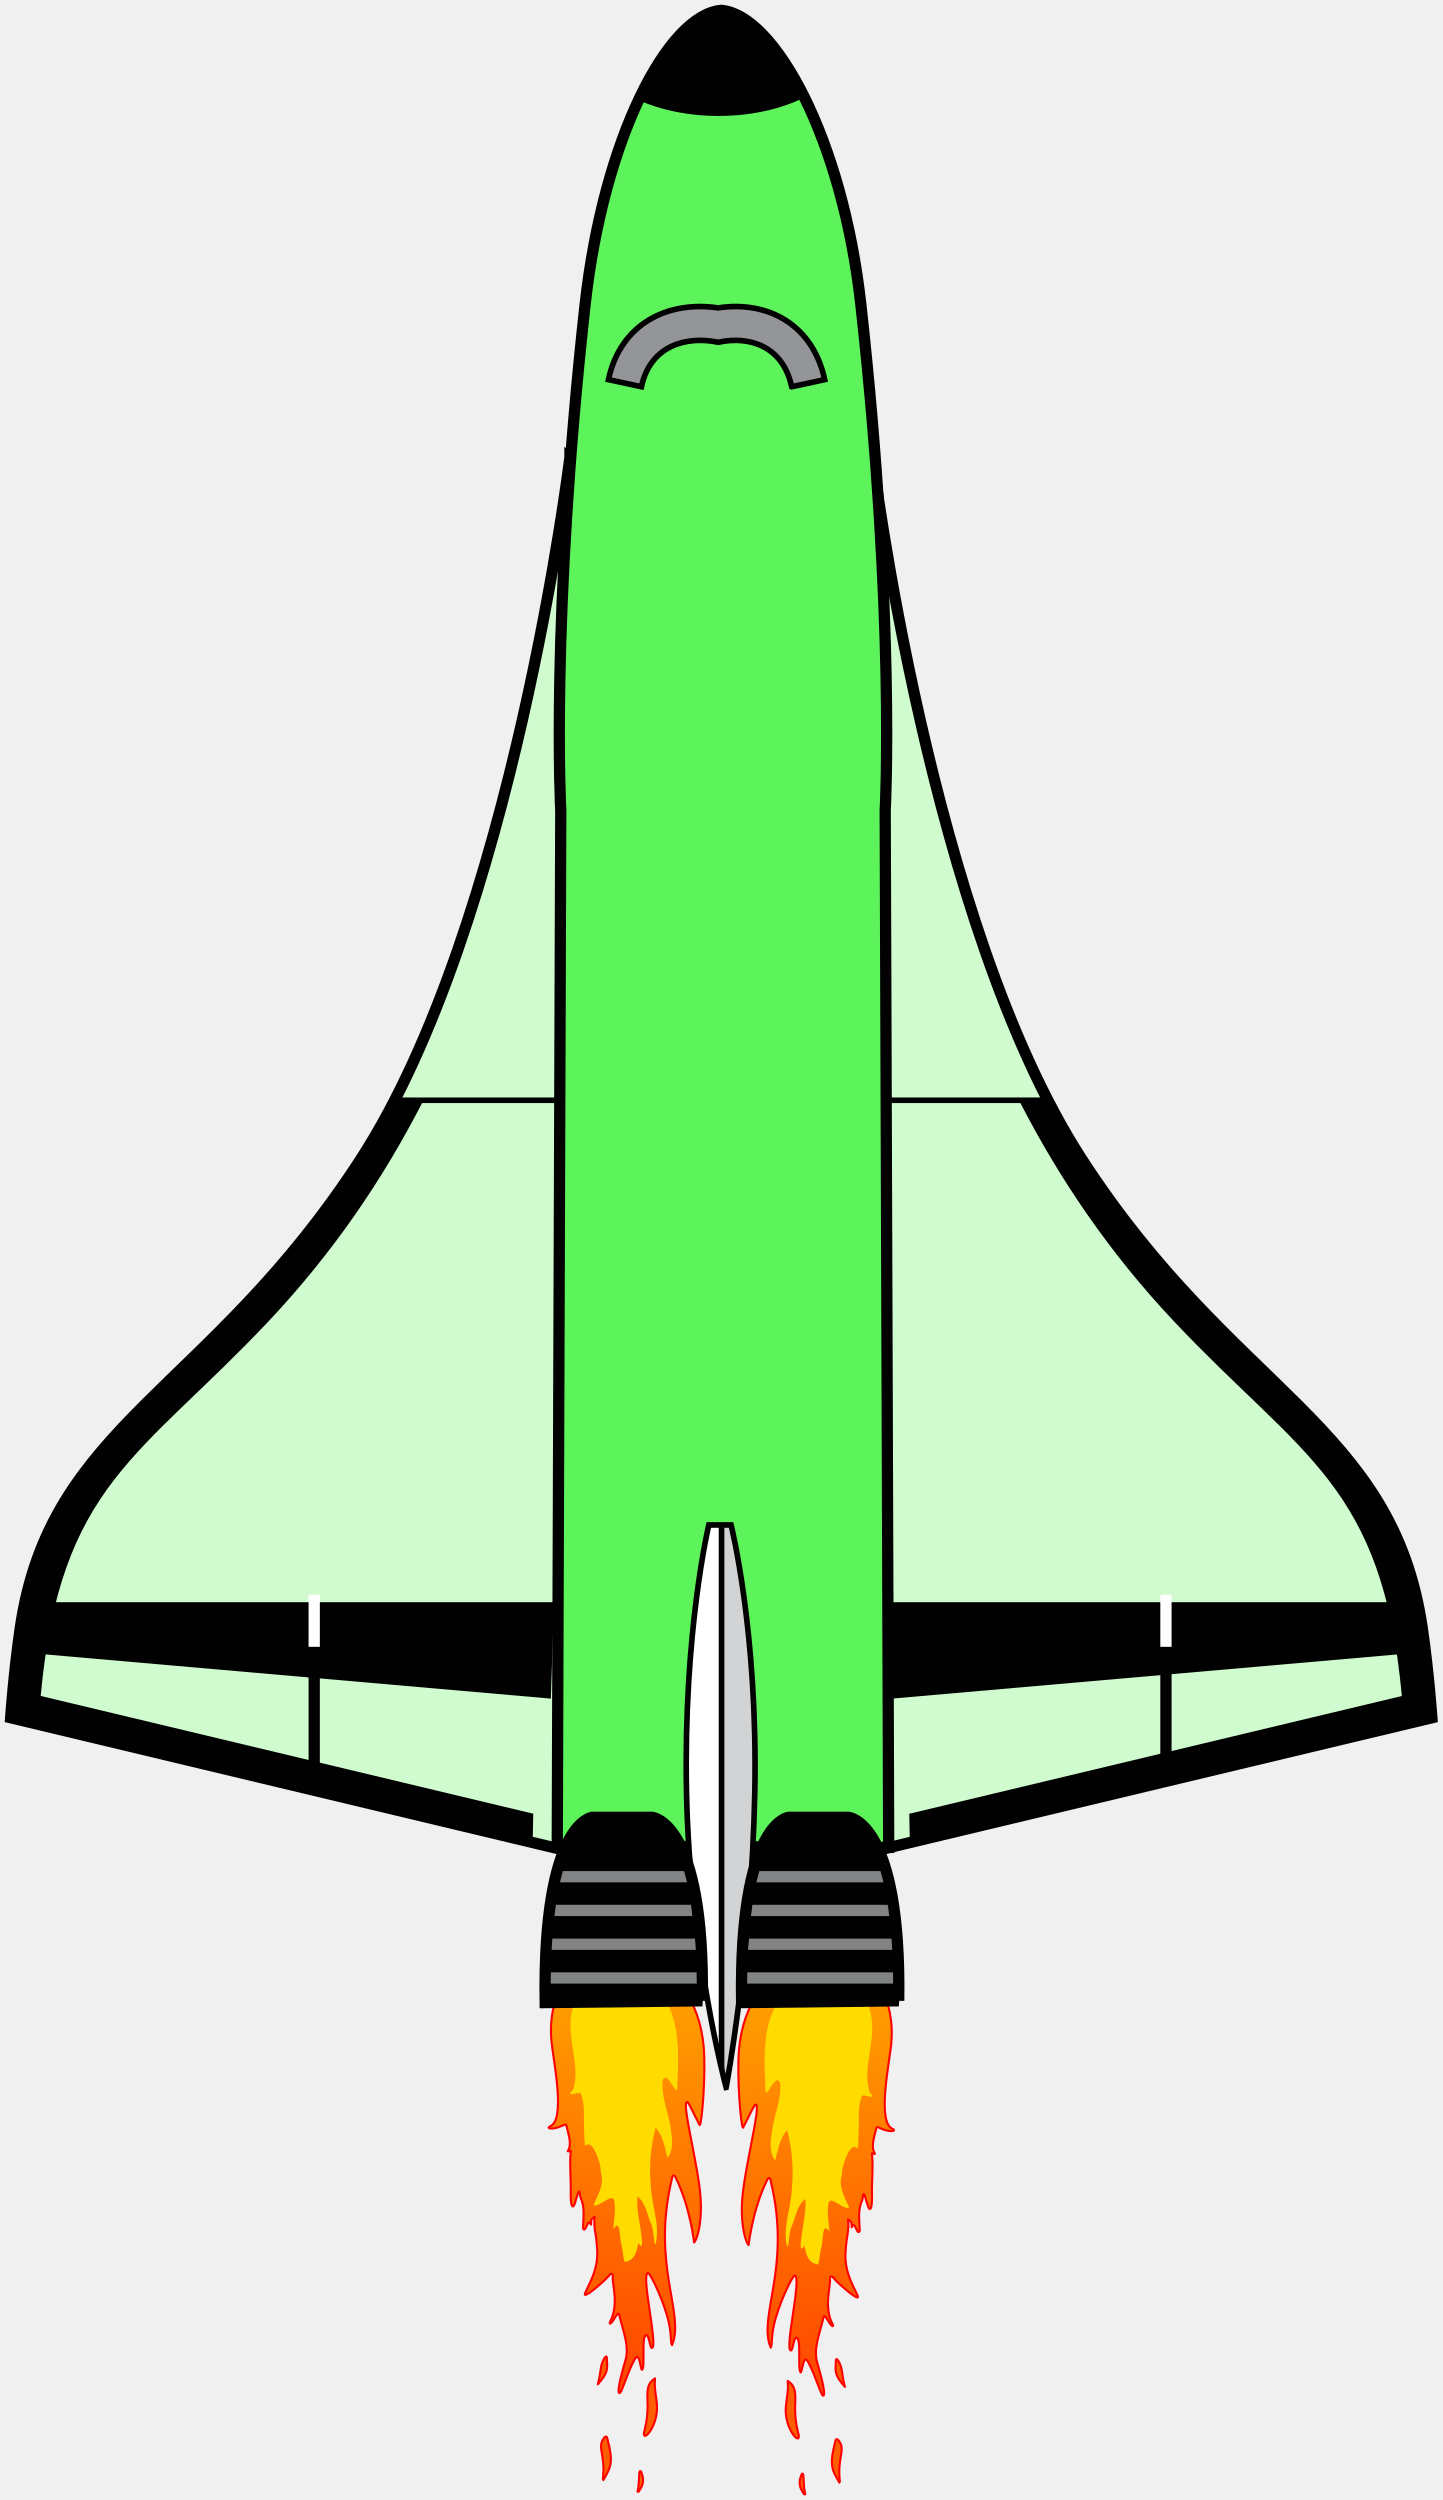
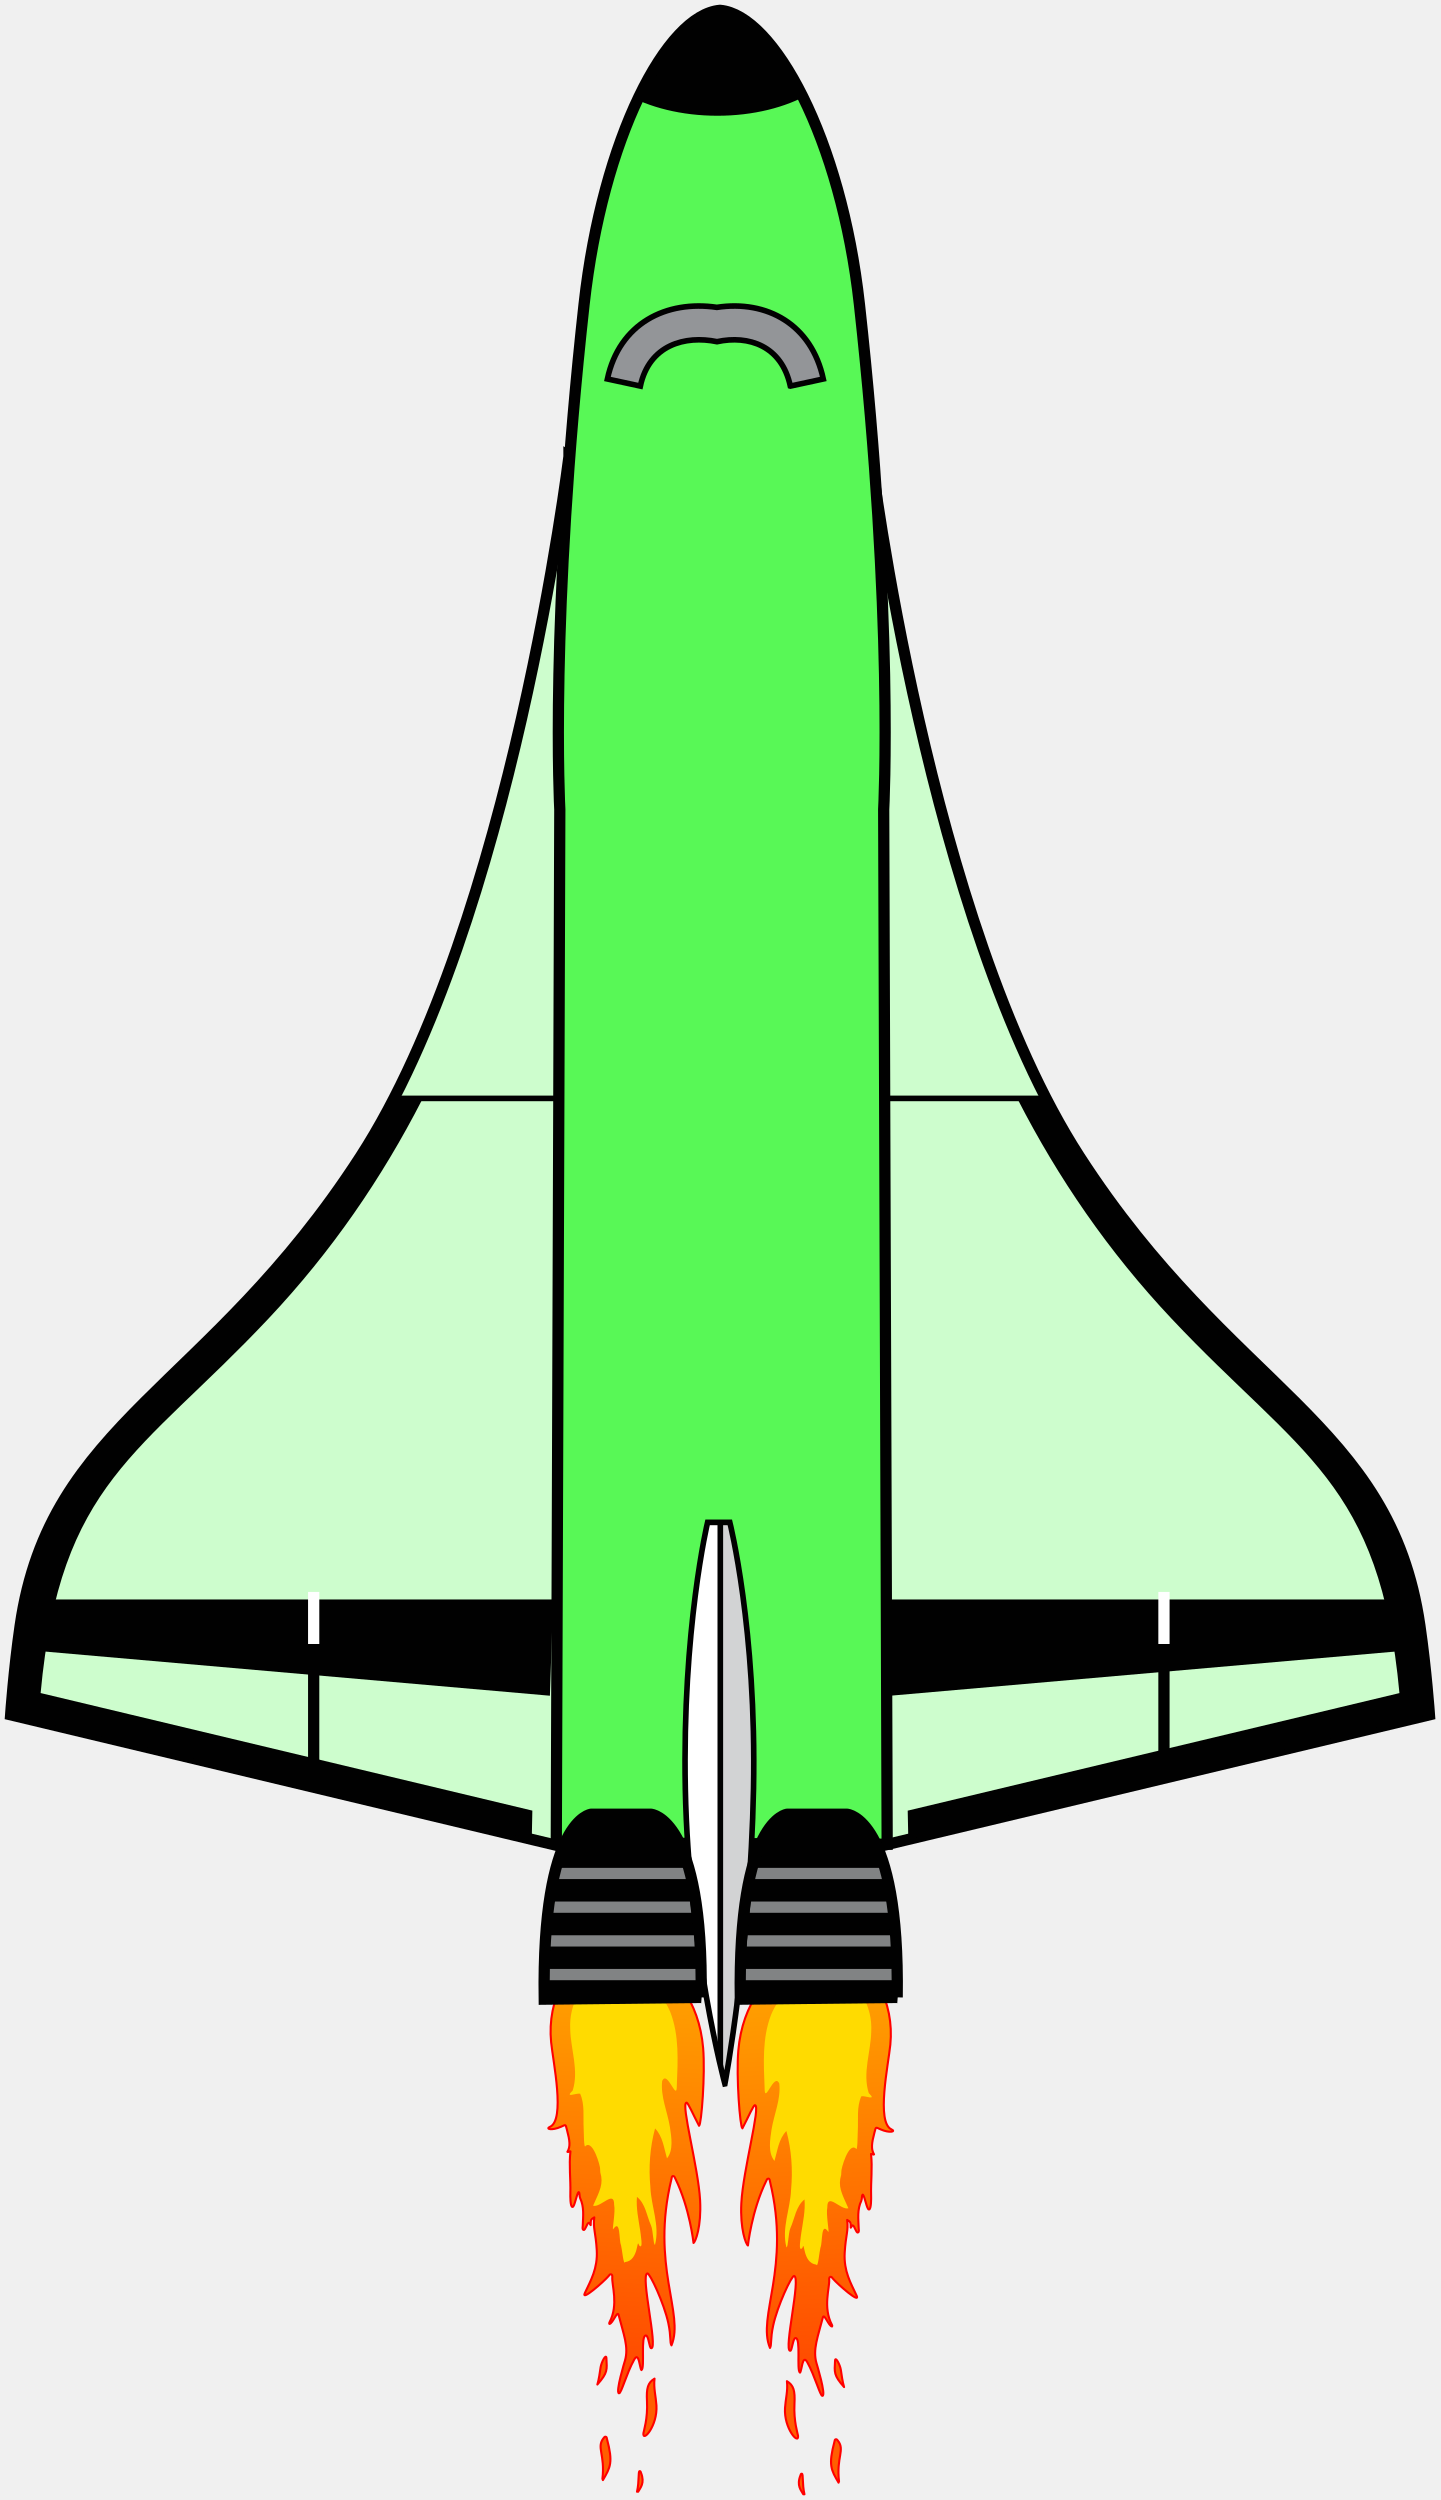
- <svg xmlns="http://www.w3.org/2000/svg" xmlns:xlink="http://www.w3.org/1999/xlink" id="Layer_1" xml:space="preserve" overflow="visible" viewBox="0 0 307.622 533.125" version="1.1" enable-background="new 0 0 311.226 677.024" width="307.622" height="533.125" style="overflow:visible">
+ <svg xmlns="http://www.w3.org/2000/svg" xmlns:xlink="http://www.w3.org/1999/xlink" id="Layer_1" xml:space="preserve" overflow="visible" viewBox="0 0 307.622 534.038" version="1.1" enable-background="new 0 0 311.226 677.024" width="307.622" height="534.038" style="overflow:visible">
  <defs id="defs553">
    <clipPath id="XMLID_199_-5">
      <use height="100%" width="100%" y="0" x="0" id="use510-1" xlink:href="#XMLID_177_-3" />
    </clipPath>
    <linearGradient xlink:href="#linearGradient4185-9" id="linearGradient4191" x1="230.759" y1="1449.58" x2="187.824" y2="661.521" gradientUnits="userSpaceOnUse" />
    <linearGradient id="linearGradient4185-9">
      <stop id="stop4195" offset="0" style="stop-color:#ff4a00;stop-opacity:1" />
      <stop id="stop4197" offset="1" style="stop-color:#ffc600;stop-opacity:1" />
    </linearGradient>
    <linearGradient xlink:href="#linearGradient4185-9" id="linearGradient4364" gradientUnits="userSpaceOnUse" x1="230.759" y1="1449.58" x2="187.824" y2="661.521" />
  </defs>
  <g id="g3" transform="translate(-1.801355,-192.1282)">
    <g id="g117">
      <g id="XMLID_53_">
        <path style="fill:#ffffff" id="path120" d="m 187.88,289.65 c 0,0 12.229,99.575 44.513,149.52 32.286,49.947 66.371,56.477 72.719,100.22 1.361,9.361 2.042,19.049 2.042,19.049 l -117.23,28.029 -8.332,-292.74 6.29,-4.08" />
      </g>
    </g>
-     <g id="g176" style="fill:#d0fbcf;fill-opacity:1">
-       <g id="g178" style="fill:#d0fbcf;fill-opacity:1">
-         <path stroke-miterlimit="3.864" d="m 187.88,289.65 c 0,0 12.229,99.575 44.513,149.52 32.286,49.947 66.371,56.477 72.719,100.22 1.361,9.361 2.042,19.049 2.042,19.049 l -117.23,28.029 -8.332,-292.74 6.29,-4.08 z" id="path180" style="fill:#d0fbcf;fill-opacity:1;stroke:#010101;stroke-width:2.401;stroke-miterlimit:3.864" />
+     <g id="g176" style="fill:#cdfdcd;fill-opacity:1">
+       <g id="g178" style="fill:#cdfdcd;fill-opacity:1">
+         <path stroke-miterlimit="3.864" d="m 187.88,289.65 c 0,0 12.229,99.575 44.513,149.52 32.286,49.947 66.371,56.477 72.719,100.22 1.361,9.361 2.042,19.049 2.042,19.049 l -117.23,28.029 -8.332,-292.74 6.29,-4.08 z" id="path180" style="fill:#cdfdcd;fill-opacity:1;stroke:#010101;stroke-width:2.401;stroke-miterlimit:3.864" />
      </g>
    </g>
    <g id="g122">
      <g id="g124">
        <g id="g126">
          <defs id="defs128">
            <path d="m 187.88,289.65 c 0,0 12.229,99.575 44.513,149.52 32.286,49.947 66.371,56.477 72.719,100.22 1.361,9.361 2.042,19.049 2.042,19.049 l -117.23,28.029 -8.332,-292.74 6.29,-4.08" id="XMLID_149_" />
          </defs>
          <clipPath id="XMLID_185_">
            <use height="100%" width="100%" y="0" x="0" id="use132" xlink:href="#XMLID_149_" />
          </clipPath>
          <g id="g134" clip-path="url(#XMLID_185_)">
            <g id="g136">
              <path style="fill:#010101" id="path138" d="m 196.03,594.8 115.19,-19.201 0,-60.311 -72.037,-88.211 -19.92,0 c 8.555,16.664 19.27,32.371 32.844,46.783 27.422,29.113 44.479,34.73 48.635,79.939 l -105.04,25.111 0.33,15.89" />
            </g>
          </g>
        </g>
      </g>
    </g>
    <g id="g140">
      <g id="g142">
        <g id="g144">
          <defs id="defs146">
            <path d="m 187.88,289.65 c 0,0 12.229,99.575 44.513,149.52 32.286,49.947 66.371,56.477 72.719,100.22 1.361,9.361 2.042,19.049 2.042,19.049 l -117.23,28.029 -8.332,-292.74 6.29,-4.08" id="XMLID_151_" />
          </defs>
          <clipPath id="XMLID_186_">
            <use height="100%" width="100%" y="0" x="0" id="use150" xlink:href="#XMLID_151_" />
          </clipPath>
          <g id="g152" clip-path="url(#XMLID_186_)">
            <g id="g154">
              <polyline style="fill:#010101" id="polyline156" points="191.28 533.8 310.55 533.8 310.55 543.99 191.96 554.36 191.28 533.8" />
            </g>
          </g>
        </g>
      </g>
    </g>
    <g id="g158">
      <g id="g160">
        <g id="g162">
          <defs id="defs164">
            <path d="m 187.88,289.65 c 0,0 12.229,99.575 44.513,149.52 32.286,49.947 66.371,56.477 72.719,100.22 1.361,9.361 2.042,19.049 2.042,19.049 l -117.23,28.029 -8.332,-292.74 6.29,-4.08" id="XMLID_153_" />
          </defs>
          <clipPath id="XMLID_187_">
            <use height="100%" width="100%" y="0" x="0" id="use168" xlink:href="#XMLID_153_" />
          </clipPath>
          <g id="g170" clip-path="url(#XMLID_187_)">
            <g id="g172">
              <line style="fill:none;stroke:#010101;stroke-width:1.201;stroke-miterlimit:3.864" id="line174" y1="426.76" stroke-miterlimit="3.864" x2="181.58" x1="233.07" y2="426.76" />
            </g>
          </g>
        </g>
      </g>
    </g>
    <g id="g188">
      <g id="g190" />
    </g>
    <g id="g4727">
      <g id="g194">
        <g id="g196">
          <line id="line198" y1="570.17" stroke-miterlimit="3.864" x2="250.44" x1="250.44" y2="539.38" style="fill:none;stroke:#010101;stroke-width:2.401;stroke-miterlimit:3.864" />
        </g>
      </g>
      <g id="g200">
        <g id="g202">
          <line id="line204" y1="543.31" stroke-miterlimit="3.864" x2="250.44" x1="250.44" y2="532.19" style="fill:none;stroke:#ffffff;stroke-width:2.401;stroke-miterlimit:3.864" />
        </g>
      </g>
    </g>
    <g id="g306">
      <g id="XMLID_59_">
        <path style="fill:#ffffff" id="path309" d="m 123.34,289.65 c 0,0 -12.225,99.575 -44.511,149.52 -32.286,49.947 -66.368,56.477 -72.72,100.22 -1.361,9.361 -2.039,19.049 -2.039,19.049 l 117.23,28.029 8.33,-292.74 -6.29,-4.08" />
      </g>
    </g>
-     <g id="g365" style="fill:#d0fbcf;fill-opacity:1">
-       <g id="g367" style="fill:#d0fbcf;fill-opacity:1">
-         <path stroke-miterlimit="3.864" d="m 123.34,289.65 c 0,0 -12.225,99.575 -44.511,149.52 -32.286,49.947 -66.368,56.477 -72.72,100.22 -1.361,9.361 -2.039,19.049 -2.039,19.049 l 117.23,28.029 8.33,-292.74 -6.29,-4.08 z" id="path369" style="fill:#d0fbcf;fill-opacity:1;stroke:#010101;stroke-width:2.401;stroke-miterlimit:3.864" />
+     <g id="g365" style="fill:#cdfdcd;fill-opacity:1">
+       <g id="g367" style="fill:#cdfdcd;fill-opacity:1">
+         <path stroke-miterlimit="3.864" d="m 123.34,289.65 c 0,0 -12.225,99.575 -44.511,149.52 -32.286,49.947 -66.368,56.477 -72.72,100.22 -1.361,9.361 -2.039,19.049 -2.039,19.049 l 117.23,28.029 8.33,-292.74 -6.29,-4.08 z" id="path369" style="fill:#cdfdcd;fill-opacity:1;stroke:#010101;stroke-width:2.401;stroke-miterlimit:3.864" />
      </g>
    </g>
    <g id="g311">
      <g id="g313">
        <g id="g315">
          <defs id="defs317">
            <path d="m 123.34,289.65 c 0,0 -12.225,99.575 -44.511,149.52 -32.286,49.947 -66.368,56.477 -72.72,100.22 -1.361,9.361 -2.039,19.049 -2.039,19.049 l 117.23,28.029 8.33,-292.74 -6.29,-4.08" id="XMLID_163_" />
          </defs>
          <clipPath id="XMLID_192_">
            <use height="100%" width="100%" y="0" x="0" id="use321" xlink:href="#XMLID_163_" />
          </clipPath>
          <g id="g323" clip-path="url(#XMLID_192_)">
            <g id="g325">
              <path style="fill:#010101" id="path327" d="M 115.19,594.8 0,575.59 l 0,-60.311 72.042,-88.211 19.913,0 c -8.549,16.664 -19.266,32.371 -32.845,46.783 -27.416,29.113 -44.468,34.73 -48.63,79.939 l 105.04,25.111 -0.33,15.9" />
            </g>
          </g>
        </g>
      </g>
    </g>
    <g id="g329">
      <g id="g331">
        <g id="g333">
          <defs id="defs335">
            <path d="m 123.34,289.65 c 0,0 -12.225,99.575 -44.511,149.52 -32.286,49.947 -66.368,56.477 -72.72,100.22 -1.361,9.361 -2.039,19.049 -2.039,19.049 l 117.23,28.029 8.33,-292.74 -6.29,-4.08" id="XMLID_165_" />
          </defs>
          <clipPath id="XMLID_193_">
            <use height="100%" width="100%" y="0" x="0" id="use339" xlink:href="#XMLID_165_" />
          </clipPath>
          <g id="g341" clip-path="url(#XMLID_193_)">
            <g id="g343">
              <polyline style="fill:#010101" id="polyline345" points="119.95 533.8 0.678 533.8 0.678 543.99 119.27 554.36 119.95 533.8" />
            </g>
          </g>
        </g>
      </g>
    </g>
    <g id="g347">
      <g id="g349">
        <g id="g351">
          <defs id="defs353">
            <path d="m 123.34,289.65 c 0,0 -12.225,99.575 -44.511,149.52 -32.286,49.947 -66.368,56.477 -72.72,100.22 -1.361,9.361 -2.039,19.049 -2.039,19.049 l 117.23,28.029 8.33,-292.74 -6.29,-4.08" id="XMLID_167_" />
          </defs>
          <clipPath id="XMLID_194_">
            <use height="100%" width="100%" y="0" x="0" id="use357" xlink:href="#XMLID_167_" />
          </clipPath>
          <g id="g359" clip-path="url(#XMLID_194_)">
            <g id="g361">
              <line style="fill:none;stroke:#010101;stroke-width:1.201;stroke-miterlimit:3.864" id="line363" y1="426.76" stroke-miterlimit="3.864" x2="129.63" x1="78.154" y2="426.76" />
            </g>
          </g>
        </g>
      </g>
    </g>
-     <g id="g385" style="fill:#5df35b;fill-opacity:1">
-       <g id="XMLID_61_" style="fill:#5df35b;fill-opacity:1">
-         <path style="fill:#5df35b;fill-opacity:1" id="path388" d="m 120.63,585.78 70.684,0.309 -0.744,-221.04 c 0,0 2.228,-40.964 -5.187,-107.94 -3.918,-35.384 -18.368,-61.818 -29.774,-62.776 -11.409,0.958 -25.12,27.392 -29.038,62.776 -7.41,66.978 -5.187,107.94 -5.187,107.94 l -0.75,220.73" />
+     <g id="g385" style="fill:#58f856;fill-opacity:1">
+       <g id="XMLID_61_" style="fill:#58f856;fill-opacity:1">
+         <path style="fill:#58f856;fill-opacity:1" id="path388" d="m 120.63,585.78 70.684,0.309 -0.744,-221.04 c 0,0 2.228,-40.964 -5.187,-107.94 -3.918,-35.384 -18.368,-61.818 -29.774,-62.776 -11.409,0.958 -25.12,27.392 -29.038,62.776 -7.41,66.978 -5.187,107.94 -5.187,107.94 l -0.75,220.73" />
      </g>
    </g>
    <g id="g390">
      <g id="g392">
        <g id="g394">
          <defs id="defs396">
            <path d="m 120.63,585.78 70.684,0.309 -0.744,-221.04 c 0,0 2.228,-40.964 -5.187,-107.94 -3.918,-35.384 -18.368,-61.818 -29.774,-62.776 -11.409,0.958 -25.12,27.392 -29.038,62.776 -7.41,66.978 -5.187,107.94 -5.187,107.94 l -0.75,220.73" id="XMLID_169_" />
          </defs>
          <clipPath id="XMLID_195_">
            <use height="100%" width="100%" y="0" x="0" id="use400" xlink:href="#XMLID_169_" />
          </clipPath>
          <g id="g402" clip-path="url(#XMLID_195_)">
            <g id="g404">
              <path style="fill:#010101" id="path406" d="m 127.6,200.45 c 0,-8.729 12.286,-15.803 27.438,-15.803 15.158,0 27.443,7.074 27.443,15.803 0,8.73 -12.285,15.805 -27.443,15.805 -15.15,-0.01 -27.44,-7.08 -27.44,-15.81 z" />
            </g>
          </g>
        </g>
      </g>
    </g>
    <g id="g408">
      <g id="g410">
        <g id="g412">
          <defs id="defs414">
            <path d="m 120.63,585.78 70.684,0.309 -0.744,-221.04 c 0,0 2.228,-40.964 -5.187,-107.94 -3.918,-35.384 -18.368,-61.818 -29.774,-62.776 -11.409,0.958 -25.12,27.392 -29.038,62.776 -7.41,66.978 -5.187,107.94 -5.187,107.94 l -0.75,220.73" id="XMLID_171_" />
          </defs>
          <clipPath id="XMLID_196_">
            <use height="100%" width="100%" y="0" x="0" id="use418" xlink:href="#XMLID_171_" />
          </clipPath>
          <g id="g420" clip-path="url(#XMLID_196_)">
            <g id="g422">
              <path style="fill:none;stroke:#010101;stroke-width:1.201;stroke-miterlimit:3.864" id="path424" d="m 127.6,200.45 c 0,-8.729 12.286,-15.803 27.438,-15.803 15.158,0 27.443,7.074 27.443,15.803 0,8.73 -12.285,15.805 -27.443,15.805 -15.15,-0.01 -27.44,-7.08 -27.44,-15.81 z" stroke-miterlimit="3.864" />
            </g>
          </g>
        </g>
      </g>
    </g>
    <g id="g426">
      <g id="g428">
        <path stroke-miterlimit="3.864" d="m 120.63,585.78 70.684,0.309 -0.744,-221.04 c 0,0 2.228,-40.964 -5.187,-107.94 -3.918,-35.384 -18.368,-61.818 -29.774,-62.776 -11.409,0.958 -25.12,27.392 -29.038,62.776 -7.41,66.978 -5.187,107.94 -5.187,107.94 l -0.75,220.73 z" id="path430" style="fill:none;stroke:#010101;stroke-width:2.401;stroke-miterlimit:3.864" />
      </g>
    </g>
    <g id="g432">
      <g id="g434">
        <path d="m 170.63,274.6 c -1.85,-8.596 -8.885,-10.942 -15.665,-9.483 -6.836,-1.411 -14.483,0.678 -16.376,9.483 l -7.039,-1.517 c 2.557,-11.884 12.556,-16.885 23.387,-15.299 10.746,-1.626 20.231,3.674 22.731,15.299 l -7.03,1.52 z" id="path436" style="fill:#939598" />
      </g>
    </g>
    <g id="g438">
      <g id="g440">
        <path stroke-miterlimit="3.864" d="m 170.63,274.6 c -1.85,-8.596 -8.885,-10.942 -15.665,-9.483 -6.836,-1.411 -14.483,0.678 -16.376,9.483 l -7.039,-1.517 c 2.557,-11.884 12.556,-16.885 23.387,-15.299 10.746,-1.626 20.231,3.674 22.731,15.299 l -7.03,1.52 z" id="path442" style="fill:none;stroke:#010101;stroke-width:1.201;stroke-miterlimit:3.864" />
      </g>
    </g>
-     <g transform="translate(0.1717931,-1.388995)" style="overflow:visible" id="g4491">
+     <g transform="translate(0.298742,-0.4759646)" style="overflow:visible" id="g4491">
      <g id="g4207" transform="matrix(0.1491142,0,0,0.1491142,148.9251,482.8295)">
        <path id="path7-1" d="m 162.099,1626.868 c -2.891,-5.454 -10.032,-12.175 -4.03,-27.151 0.392,-0.978 0.521,-2.53 1.881,-2.355 2.476,0.319 0.339,14.17 3.816,29.506 -0.556,0 -1.112,0 -1.667,0 z" style="fill:#ff5e00;fill-opacity:1;stroke:#ff0000;stroke-width:3;stroke-linejoin:round;stroke-miterlimit:4;stroke-dasharray:none;stroke-opacity:1" />
        <path id="path9-9" d="m 230.132,1244.94 c -0.108,-7.994 -0.108,-7.994 -5.187,-11.082 1.986,16.127 -2.045,21.197 -3.523,47.001 -1.523,26.593 8.881,43.727 17.052,61.383 5.845,12.629 -26.853,-15.953 -33.992,-24.324 -0.942,-1.105 -1.84,-2.928 -3.526,-2.527 -1.731,0.411 -1.91,2.572 -1.794,3.854 1.044,11.487 -9.406,39.664 4.056,65.079 0.318,0.6 0.594,1.266 0.027,2.183 -4.711,-0.235 -11.324,-20.026 -13.144,-12.866 -6.988,27.498 -14.75,45.844 -9.061,65.513 0.292,1.011 13.911,45.533 8.544,46.776 -3.206,0.742 -10.784,-28.666 -21.79,-48.29 -7.006,-12.491 -7.762,12.703 -10.429,14.989 -5.206,-2.826 1.625,-49.894 -6.356,-49.531 -4.022,0.183 -4.776,18.526 -7.739,18.266 -9.623,-0.845 15.837,-105.034 5.676,-107.227 -3.501,-0.756 -23.948,42.799 -30.021,71.144 -4.204,19.624 -1.916,27.706 -4.543,31.948 -18.993,-45.334 30.314,-113.832 -0.025,-238.591 -0.363,-1.492 -0.184,-3.85 -2.281,-3.958 -1.857,-0.095 -2.449,2.037 -3.154,3.478 -20.794,42.537 -26.118,92.342 -26.118,92.342 -2.746,-1.449 -11.455,-23.209 -9.427,-61.036 2.537,-47.319 27.934,-138.698 19.516,-139.976 -2.226,-0.338 -9.116,16.378 -18.043,33.198 -3.308,-1.548 -9.031,-73.69 -5.823,-111.464 5.737,-67.551 42.571,-112.746 86.635,-131.663 12.792,-5.492 10.391,-9.592 25.111,-15.258 13.246,-5.098 7.41,7.177 24.151,9.089 58.445,6.675 87.863,69.502 81.873,129.422 -2.87,28.716 -20.505,111.51 1.686,121.355 6.857,3.042 -2.412,5.809 -15.749,-0.068 -7.318,-3.224 -6.363,-4.099 -8.615,4.327 -4.195,15.698 -5.086,24.196 -0.654,31.514 -1.701,1.002 -2.576,-1.121 -4.339,-0.652 2.254,19.943 -0.449,39.862 0.125,59.8 0.099,3.444 0.339,19.683 -3.074,19.859 -3.125,0.161 -6.008,-19.64 -8.885,-21.301 -1.736,0.839 -0.749,5.952 -2.033,8.643 -6.039,12.646 -4.243,25.98 -3.817,39.225 0.071,2.212 1.096,5.705 -1.202,6.354 -2.546,0.719 -4.773,-9.974 -7.349,-10.186 -1.805,-0.149 -1.24,2.22 -2.759,3.258 z" style="fill:url(#linearGradient4364);fill-opacity:1;stroke:#ff0000;stroke-width:3;stroke-linejoin:round;stroke-miterlimit:4;stroke-dasharray:none;stroke-opacity:1" />
        <path id="path11-0" d="m 138.666,1464.852 c 9.685,5.913 11.763,13.458 10.791,32.427 -1.29,25.185 4.843,43.152 5.122,45.701 1.532,14.012 -20.472,-10.045 -18.651,-39.73 0.768,-12.53 4.296,-24.824 2.738,-38.398 z" style="fill:#ff5e00;fill-opacity:1;stroke:#ff0000;stroke-width:3;stroke-linejoin:round;stroke-miterlimit:4;stroke-dasharray:none;stroke-opacity:1" />
        <path id="path13-95" d="m 212.615,1610.234 c -10.764,-18.435 -14.842,-24.983 -5.776,-59.171 0.3,-1.13 0.237,-2.706 1.79,-2.993 1.447,-0.268 2.222,0.995 2.973,1.933 10.701,13.358 -2.434,23.396 1.717,58.605 0.026,0.226 -0.198,0.481 -0.704,1.626 z" style="fill:#ff5e00;fill-opacity:1;stroke:#ff0000;stroke-width:3;stroke-linejoin:round;stroke-miterlimit:4;stroke-dasharray:none;stroke-opacity:1" />
        <path id="path15-50" d="m 220.545,1473.311 c -15.077,-17.044 -13.81,-20.97 -12.939,-37.828 0.365,-7.084 7.21,5.875 8.318,13.213 1.24,8.213 2.241,16.46 4.621,24.615 z" style="fill:#ff5e00;fill-opacity:1;stroke:#ff0000;stroke-width:3;stroke-linejoin:round;stroke-miterlimit:4;stroke-dasharray:none;stroke-opacity:1" />
        <path style="fill:#ffdb00;fill-opacity:1;stroke:none;stroke-width:2.094;stroke-linejoin:round;stroke-miterlimit:4;stroke-dasharray:none;stroke-opacity:1" d="m 216.361,1169.327 c -4.765,16.321 0.274,25.593 10.333,47.813 -10.723,3.364 -30.417,-23.431 -30.174,-1.31 -2.133,9.798 3.035,35.834 1.464,35.093 -10.947,-16.006 -8.078,15.863 -11.287,22.594 -1.668,6.361 -3.486,29.631 -5.943,24.36 -20.142,-2.194 -16.222,-36.188 -19.918,-23.971 -6.702,7.542 -2.079,-16.32 -1.608,-21.418 2.382,-15.868 6.001,-31.815 4.629,-47.958 -12.453,9.798 -13.995,27.404 -20.253,41.128 -3.105,7.545 -2.985,27.339 -5.622,27.489 -7.221,-27.621 5.626,-55.007 6.615,-82.627 2.639,-28.127 0.706,-56.786 -6.693,-84.092 -11.086,11.424 -12.835,28.394 -17.09,42.913 -9.585,-11.802 -6.312,-30.51 -4.174,-45.053 3.552,-21.845 13.524,-43.351 11.107,-65.732 -7.576,-17.181 -21.272,32.066 -21.045,6.112 -1.401,-34.95 -3.58,-71.576 9.311,-104.797 10.171,-24.367 29.561,-45.376 54.377,-55.09 10.526,-14.057 25.552,-6.727 37.762,-2.021 34.971,8.452 53.079,47.15 51.31,80.746 -0.479,29.461 -12.827,59.683 -3.549,88.65 11.966,11.595 -4.469,3.384 -10.648,4.531 -6.896,15.124 -4.17,33.213 -5.074,49.712 -0.333,6.6 -0.182,30.105 -2.727,25.224 -10.741,-9.514 -21.432,30.061 -20.826,32.71 l -0.129,2.502 z" id="path9-1" />
      </g>
      <g id="g4207-4" transform="matrix(-0.1491142,0,0,0.1491142,161.9961,482.2824)" style="overflow:visible">
        <path id="path7-1-1" d="m 162.099,1626.868 c -2.891,-5.454 -10.032,-12.175 -4.03,-27.151 0.392,-0.978 0.521,-2.53 1.881,-2.355 2.476,0.319 0.339,14.17 3.816,29.506 -0.556,0 -1.112,0 -1.667,0 z" style="fill:#ff5e00;fill-opacity:1;stroke:#ff0000;stroke-width:3;stroke-linejoin:round;stroke-miterlimit:4;stroke-dasharray:none;stroke-opacity:1" />
        <path id="path9-9-7" d="m 230.132,1244.94 c -0.108,-7.994 -0.108,-7.994 -5.187,-11.082 1.986,16.127 -2.045,21.197 -3.523,47.001 -1.523,26.593 8.881,43.727 17.052,61.383 5.845,12.629 -26.853,-15.953 -33.992,-24.324 -0.942,-1.105 -1.84,-2.928 -3.526,-2.527 -1.731,0.411 -1.91,2.572 -1.794,3.854 1.044,11.487 -9.406,39.664 4.056,65.079 0.318,0.6 0.594,1.266 0.027,2.183 -4.711,-0.235 -11.324,-20.026 -13.144,-12.866 -6.988,27.498 -14.75,45.844 -9.061,65.513 0.292,1.011 13.911,45.533 8.544,46.776 -3.206,0.742 -10.784,-28.666 -21.79,-48.29 -7.006,-12.491 -7.762,12.703 -10.429,14.989 -5.206,-2.826 1.625,-49.894 -6.356,-49.531 -4.022,0.183 -4.776,18.526 -7.739,18.266 -9.623,-0.845 15.837,-105.034 5.676,-107.227 -3.501,-0.756 -23.948,42.799 -30.021,71.144 -4.204,19.624 -1.916,27.706 -4.543,31.948 -18.993,-45.334 30.314,-113.832 -0.025,-238.591 -0.363,-1.492 -0.184,-3.85 -2.281,-3.958 -1.857,-0.095 -2.449,2.037 -3.154,3.478 -20.794,42.537 -26.118,92.342 -26.118,92.342 -2.746,-1.449 -11.455,-23.209 -9.427,-61.036 2.537,-47.319 27.934,-138.698 19.516,-139.976 -2.226,-0.338 -9.116,16.378 -18.043,33.198 -3.308,-1.548 -9.031,-73.69 -5.823,-111.464 5.737,-67.551 42.571,-112.746 86.635,-131.663 12.792,-5.492 10.391,-9.592 25.111,-15.258 13.246,-5.098 7.41,7.177 24.151,9.089 58.445,6.675 87.863,69.502 81.873,129.422 -2.87,28.716 -20.505,111.51 1.686,121.355 6.857,3.042 -2.412,5.809 -15.749,-0.068 -7.318,-3.224 -6.363,-4.099 -8.615,4.327 -4.195,15.698 -5.086,24.196 -0.654,31.514 -1.701,1.002 -2.576,-1.121 -4.339,-0.652 2.254,19.943 -0.449,39.862 0.125,59.8 0.099,3.444 0.339,19.683 -3.074,19.859 -3.125,0.161 -6.008,-19.64 -8.885,-21.301 -1.736,0.839 -0.749,5.952 -2.033,8.643 -6.039,12.646 -4.243,25.98 -3.817,39.225 0.071,2.212 1.096,5.705 -1.202,6.354 -2.546,0.719 -4.773,-9.974 -7.349,-10.186 -1.805,-0.149 -1.24,2.22 -2.759,3.258 z" style="fill:url(#linearGradient4191);fill-opacity:1;stroke:#ff0000;stroke-width:3;stroke-linejoin:round;stroke-miterlimit:4;stroke-dasharray:none;stroke-opacity:1" />
        <path id="path11-0-7" d="m 138.666,1464.852 c 9.685,5.913 11.763,13.458 10.791,32.427 -1.29,25.185 4.843,43.152 5.122,45.701 1.532,14.012 -20.472,-10.045 -18.651,-39.73 0.768,-12.53 4.296,-24.824 2.738,-38.398 z" style="fill:#ff5e00;fill-opacity:1;stroke:#ff0000;stroke-width:3;stroke-linejoin:round;stroke-miterlimit:4;stroke-dasharray:none;stroke-opacity:1" />
        <path id="path13-95-0" d="m 212.615,1610.234 c -10.764,-18.435 -14.842,-24.983 -5.776,-59.171 0.3,-1.13 0.237,-2.706 1.79,-2.993 1.447,-0.268 2.222,0.995 2.973,1.933 10.701,13.358 -2.434,23.396 1.717,58.605 0.026,0.226 -0.198,0.481 -0.704,1.626 z" style="fill:#ff5e00;fill-opacity:1;stroke:#ff0000;stroke-width:3;stroke-linejoin:round;stroke-miterlimit:4;stroke-dasharray:none;stroke-opacity:1" />
        <path id="path15-50-6" d="m 220.545,1473.311 c -15.077,-17.044 -13.81,-20.97 -12.939,-37.828 0.365,-7.084 7.21,5.875 8.318,13.213 1.24,8.213 2.241,16.46 4.621,24.615 z" style="fill:#ff5e00;fill-opacity:1;stroke:#ff0000;stroke-width:3;stroke-linejoin:round;stroke-miterlimit:4;stroke-dasharray:none;stroke-opacity:1" />
        <path style="fill:#ffdb00;fill-opacity:1;stroke:none;stroke-width:2.094;stroke-linejoin:round;stroke-miterlimit:4;stroke-dasharray:none;stroke-opacity:1" d="m 216.361,1169.327 c -4.765,16.321 0.274,25.593 10.333,47.813 -10.723,3.364 -30.417,-23.431 -30.174,-1.31 -2.133,9.798 3.035,35.834 1.464,35.093 -10.947,-16.006 -8.078,15.863 -11.287,22.594 -1.668,6.361 -3.486,29.631 -5.943,24.36 -20.142,-2.194 -16.222,-36.188 -19.918,-23.971 -6.702,7.542 -2.079,-16.32 -1.608,-21.418 2.382,-15.868 6.001,-31.815 4.629,-47.958 -12.453,9.798 -13.995,27.404 -20.253,41.128 -3.105,7.545 -2.985,27.339 -5.622,27.489 -7.221,-27.621 5.626,-55.007 6.615,-82.627 2.639,-28.127 0.706,-56.786 -6.693,-84.092 -11.086,11.424 -12.835,28.394 -17.09,42.913 -9.585,-11.802 -6.312,-30.51 -4.174,-45.053 3.552,-21.845 13.524,-43.351 11.107,-65.732 -7.576,-17.181 -21.272,32.066 -21.045,6.112 -1.401,-34.95 -3.58,-71.576 9.311,-104.797 10.171,-24.367 29.561,-45.376 54.377,-55.09 10.526,-14.057 25.552,-6.727 37.762,-2.021 34.971,8.452 53.079,47.15 51.31,80.746 -0.479,29.461 -12.827,59.683 -3.549,88.65 11.966,11.595 -4.469,3.384 -10.648,4.531 -6.896,15.124 -4.17,33.213 -5.074,49.712 -0.333,6.6 -0.182,30.105 -2.727,25.224 -10.741,-9.514 -21.432,30.061 -20.826,32.71 l -0.129,2.502 z" id="path9-1-3" />
      </g>
    </g>
    <g id="g444" transform="translate(-2,0)">
      <g id="g446">
        <g id="XMLID_63_">
          <path d="m 158.65,637.27 c 0,0 5.436,-28.889 6.113,-63.029 0.678,-34.145 -5.061,-56.914 -5.061,-56.914 l -4.751,0 c 0,0 -5.435,22.77 -4.755,56.914 0.67,34.14 8.45,63.03 8.45,63.03" id="path449" style="fill:#ffffff" />
        </g>
      </g>
      <g id="g451">
        <g id="g453">
          <g id="g455">
            <defs id="defs457">
              <path id="XMLID_173_" d="m 158.65,637.27 c 0,0 5.436,-28.889 6.113,-63.029 0.678,-34.145 -5.061,-56.914 -5.061,-56.914 l -4.751,0 c 0,0 -5.435,22.77 -4.755,56.914 0.67,34.14 8.45,63.03 8.45,63.03" />
            </defs>
            <clipPath id="XMLID_197_">
              <use xlink:href="#XMLID_173_" id="use461" x="0" y="0" width="100%" height="100%" />
            </clipPath>
            <g clip-path="url(#XMLID_197_)" id="g463">
              <g id="g465">
                <polygon points="167.36,645.42 157.67,644.74 157.67,508.31 167.36,508.31 " id="polygon467" style="fill:#d2d3d4" />
              </g>
            </g>
          </g>
        </g>
      </g>
      <g id="g469">
        <g id="g471">
          <g id="g473">
            <defs id="defs475">
              <path id="XMLID_175_" d="m 158.65,637.27 c 0,0 5.436,-28.889 6.113,-63.029 0.678,-34.145 -5.061,-56.914 -5.061,-56.914 l -4.751,0 c 0,0 -5.435,22.77 -4.755,56.914 0.67,34.14 8.45,63.03 8.45,63.03" />
            </defs>
            <clipPath id="XMLID_198_">
              <use xlink:href="#XMLID_175_" id="use479" x="0" y="0" width="100%" height="100%" />
            </clipPath>
            <g clip-path="url(#XMLID_198_)" id="g481">
              <g id="g483">
                <polygon stroke-miterlimit="3.864" points="167.36,645.42 157.67,644.74 157.67,508.31 167.36,508.31 " id="polygon485" style="fill:none;stroke:#010101;stroke-width:1.201;stroke-miterlimit:3.864" />
              </g>
            </g>
          </g>
        </g>
      </g>
    </g>
    <g transform="translate(39.88529,0)" id="g4768-1">
      <g id="g493-1">
        <g id="g495-6">
          <g id="XMLID_65_-3">
            <path style="fill:#010101" id="path498-9" d="m 153.57,618.8 c 0.581,-38.465 -10.727,-39.127 -10.727,-39.127 l -12.767,0 c 0,0 -10.598,1.041 -10.021,39.508 l 33.52,-0.38" />
          </g>
        </g>
        <g id="g500-5">
          <g id="g502-7">
            <g id="g504-5">
              <defs id="defs506-3">
                <path d="m 153.57,618.8 c 0.581,-38.465 -10.727,-39.127 -10.727,-39.127 l -12.767,0 c 0,0 -10.598,1.041 -10.021,39.508 l 33.52,-0.38" id="XMLID_177_-3" />
              </defs>
              <clipPath id="clipPath4807">
                <use height="100%" width="100%" y="0" x="0" id="use4809" xlink:href="#XMLID_177_-3" />
              </clipPath>
              <g id="g512-1" clip-path="url(#XMLID_199_-5)">
                <g id="g514-5">
                  <path style="fill:none;stroke:#818384;stroke-width:2.401;stroke-miterlimit:3.864" id="path516-0" d="m 113.84,592.33 41.794,0 m -41.79,7.2 41.794,0 m -41.79,7.2 41.794,0 m -41.79,7.2 41.794,0" stroke-miterlimit="3.864" />
                </g>
              </g>
            </g>
          </g>
        </g>
      </g>
      <g id="g518-7">
        <g id="g520-5">
          <path style="fill:none;stroke:#010101;stroke-width:2.401;stroke-miterlimit:3.864" id="path522-5" d="m 153.57,618.8 c 0.581,-38.465 -10.727,-39.127 -10.727,-39.127 l -12.767,0 c 0,0 -10.598,1.041 -10.021,39.508 l 33.52,-0.38 z" stroke-miterlimit="3.864" />
        </g>
      </g>
    </g>
    <g id="g4768" transform="translate(-2,0)">
      <g id="g493">
        <g id="g495">
          <g id="XMLID_65_">
            <path id="path498" d="m 153.57,618.8 c 0.581,-38.465 -10.727,-39.127 -10.727,-39.127 l -12.767,0 c 0,0 -10.598,1.041 -10.021,39.508 l 33.52,-0.38" style="fill:#010101" />
          </g>
        </g>
        <g id="g500">
          <g id="g502">
            <g id="g504">
              <defs id="defs506">
                <path d="m 153.57,618.8 c 0.581,-38.465 -10.727,-39.127 -10.727,-39.127 l -12.767,0 c 0,0 -10.598,1.041 -10.021,39.508 l 33.52,-0.38" id="XMLID_177_" />
              </defs>
              <clipPath id="XMLID_199_">
                <use id="use510" xlink:href="#XMLID_177_" x="0" y="0" width="100%" height="100%" />
              </clipPath>
              <g id="g512" clip-path="url(#XMLID_199_)">
                <g id="g514">
                  <path id="path516" d="m 113.84,592.33 41.794,0 m -41.79,7.2 41.794,0 m -41.79,7.2 41.794,0 m -41.79,7.2 41.794,0" stroke-miterlimit="3.864" style="fill:none;stroke:#818384;stroke-width:2.401;stroke-miterlimit:3.864" />
                </g>
              </g>
            </g>
          </g>
        </g>
      </g>
      <g id="g518">
        <g id="g520">
          <path id="path522" d="m 153.57,618.8 c 0.581,-38.465 -10.727,-39.127 -10.727,-39.127 l -12.767,0 c 0,0 -10.598,1.041 -10.021,39.508 l 33.52,-0.38 z" stroke-miterlimit="3.864" style="fill:none;stroke:#010101;stroke-width:2.401;stroke-miterlimit:3.864" />
        </g>
      </g>
    </g>
    <g transform="translate(-181.6327,0)" id="g4727-6">
      <g id="g194-4">
        <g id="g196-4">
          <line style="fill:none;stroke:#010101;stroke-width:2.401;stroke-miterlimit:3.864" id="line198-1" y1="570.17" stroke-miterlimit="3.864" x2="250.44" x1="250.44" y2="539.38" />
        </g>
      </g>
      <g id="g200-7">
        <g id="g202-5">
          <line style="fill:none;stroke:#ffffff;stroke-width:2.401;stroke-miterlimit:3.864" id="line204-5" y1="543.31" stroke-miterlimit="3.864" x2="250.44" x1="250.44" y2="532.19" />
        </g>
      </g>
    </g>
    <g id="g487" transform="translate(-2,0)">
      <g id="g489">
        <path stroke-miterlimit="3.864" d="m 158.65,637.27 c 0,0 5.436,-28.889 6.113,-63.029 0.678,-34.145 -5.061,-56.914 -5.061,-56.914 l -4.751,0 c 0,0 -5.435,22.77 -4.755,56.914 0.67,34.14 8.45,63.03 8.45,63.03 z" id="path491" style="fill:none;stroke:#010101;stroke-width:1.201;stroke-miterlimit:3.864" />
      </g>
    </g>
  </g>
</svg>
